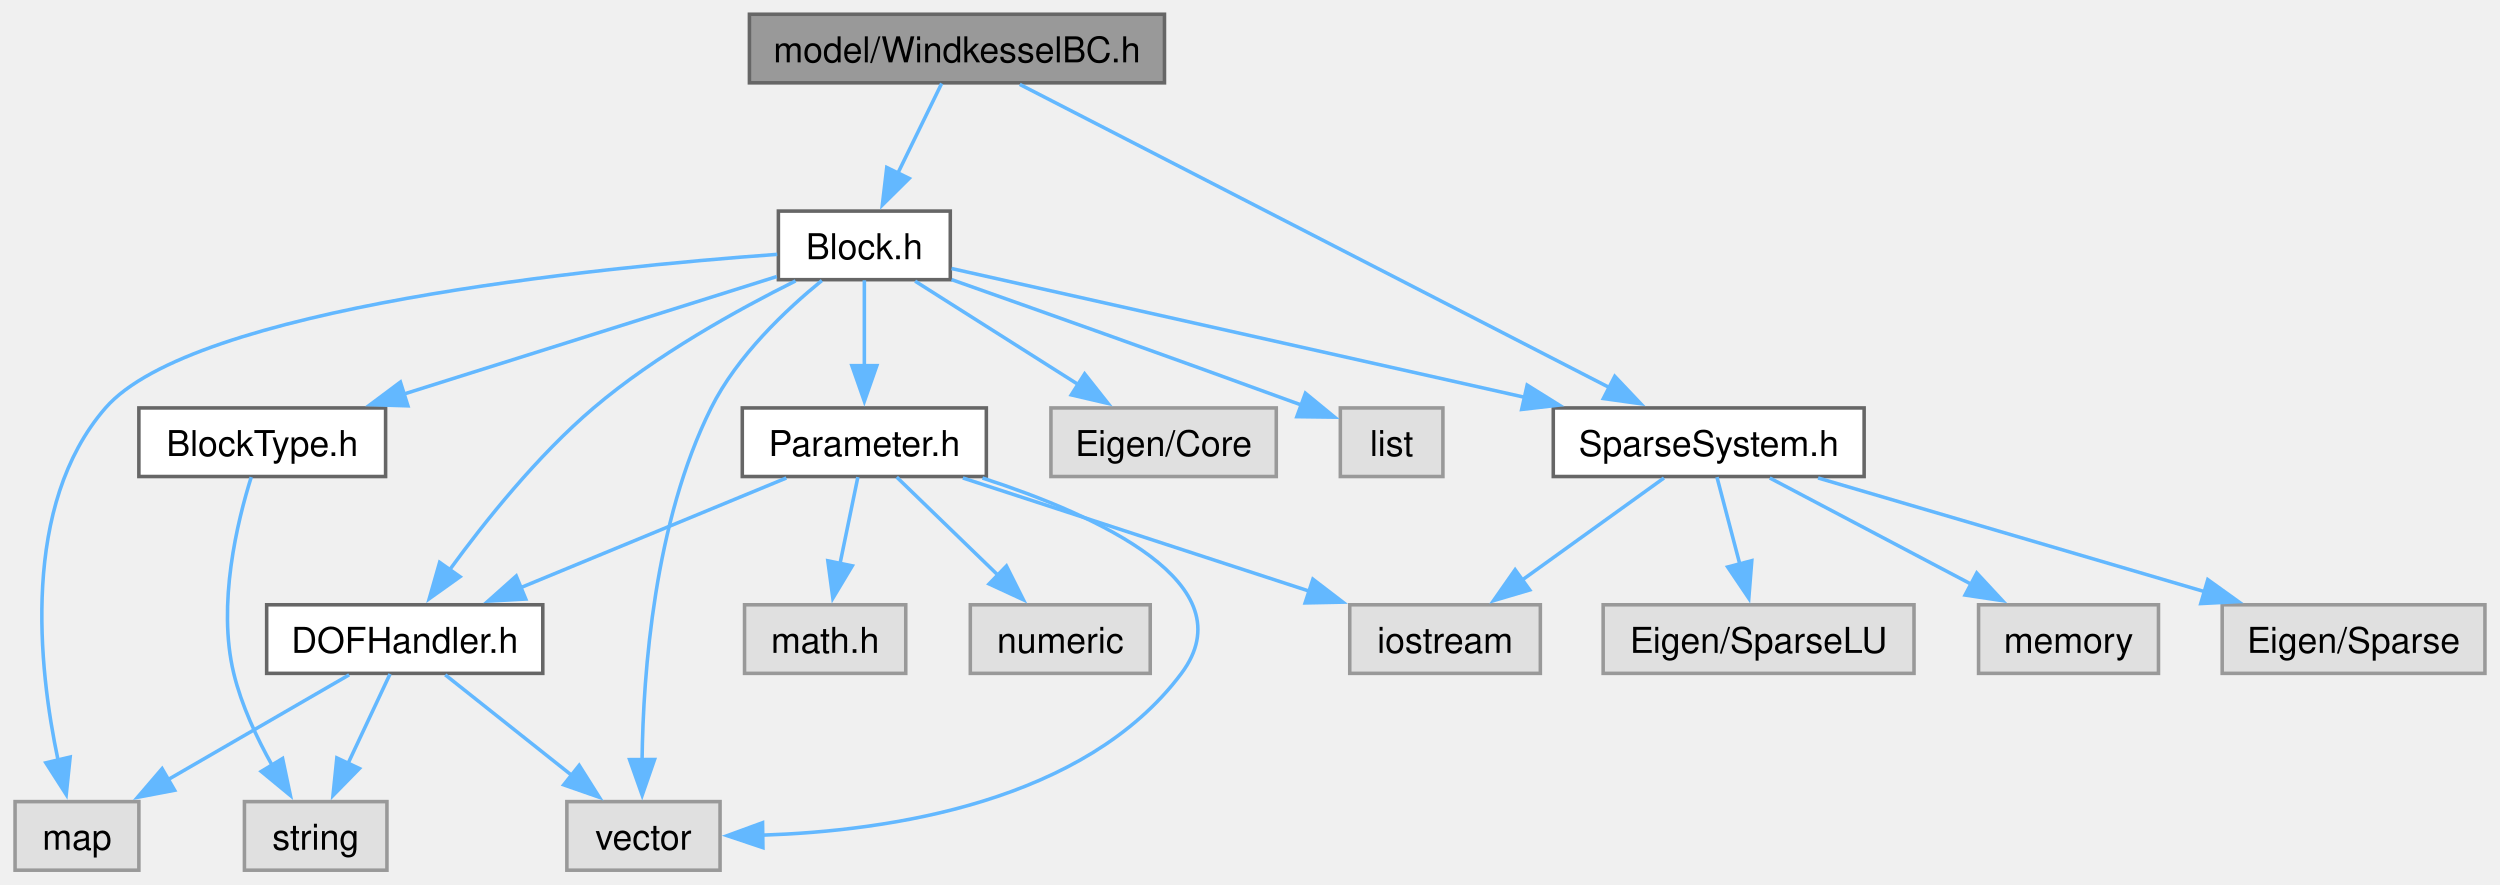
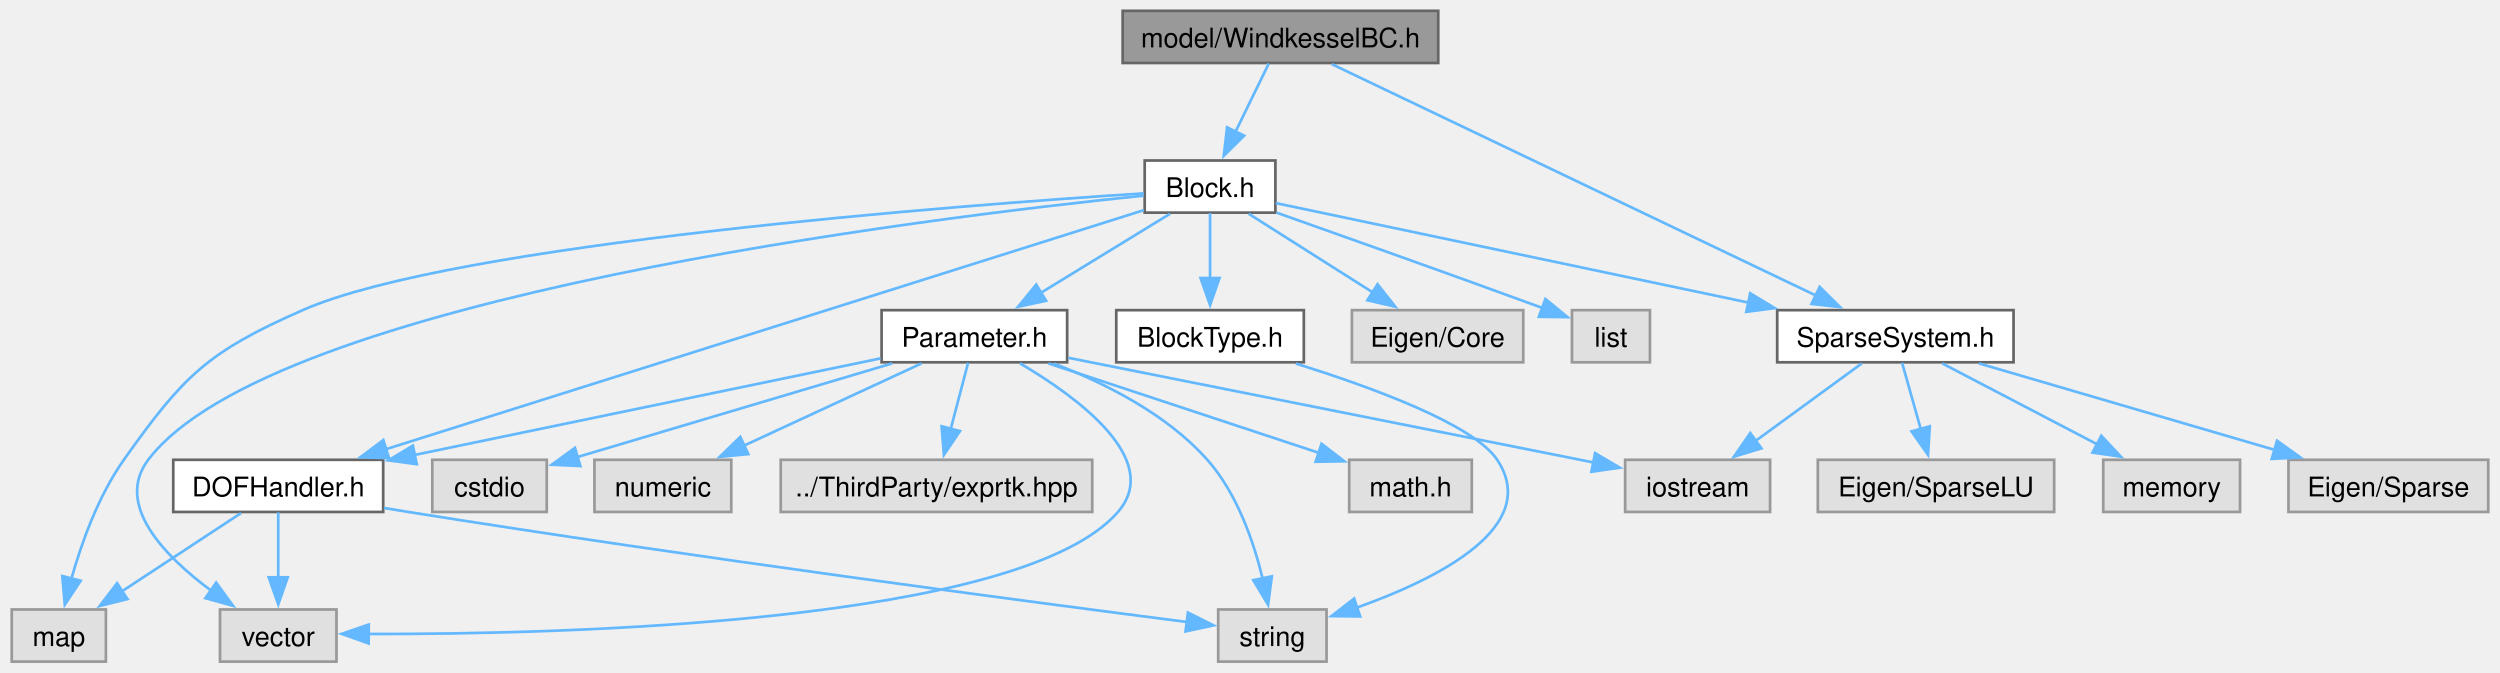
- <svg xmlns="http://www.w3.org/2000/svg" xmlns:xlink="http://www.w3.org/1999/xlink" width="701pt" height="248pt" viewBox="0.00 0.00 701.25 248.25">
+ <svg xmlns="http://www.w3.org/2000/svg" xmlns:xlink="http://www.w3.org/1999/xlink" width="922pt" height="248pt" viewBox="0.00 0.00 922.25 248.25">
  <g id="graph0" class="graph" transform="scale(1 1) rotate(0) translate(4 244.25)">
    <g id="Node000001" class="node">
      <g id="a_Node000001">
        <a xlink:title="model::WindkesselBC source file">
-           <polygon fill="#999999" stroke="#666666" points="322.62,-240.25 206.12,-240.25 206.12,-221 322.62,-221 322.62,-240.25" />
-           <text text-anchor="middle" x="264.38" y="-226.75" font-family="Helvetica,sans-Serif" font-size="10.00">model/WindkesselBC.h</text>
+           <polygon fill="#999999" stroke="#666666" points="526.62,-240.25 410.12,-240.25 410.12,-221 526.62,-221 526.62,-240.25" />
+           <text text-anchor="middle" x="468.38" y="-226.75" font-family="Helvetica,sans-Serif" font-size="10.00">model/WindkesselBC.h</text>
        </a>
      </g>
    </g>
    <g id="Node000002" class="node">
      <g id="a_Node000002">
        <a xlink:href="_block_8h.html" target="_top" xlink:title="model::Block source file">
-           <polygon fill="white" stroke="#666666" points="262.5,-185 214.25,-185 214.25,-165.75 262.5,-165.75 262.5,-185" />
-           <text text-anchor="middle" x="238.38" y="-171.5" font-family="Helvetica,sans-Serif" font-size="10.00">Block.h</text>
+           <polygon fill="white" stroke="#666666" points="466.5,-185 418.25,-185 418.25,-165.75 466.5,-165.75 466.5,-185" />
+           <text text-anchor="middle" x="442.38" y="-171.5" font-family="Helvetica,sans-Serif" font-size="10.00">Block.h</text>
        </a>
      </g>
    </g>
    <g id="edge1_Node000001_Node000002" class="edge">
      <g id="a_edge1_Node000001_Node000002">
        <a xlink:title=" ">
-           <path fill="none" stroke="#63b8ff" d="M260.08,-220.83C256.75,-214.01 252.01,-204.31 247.81,-195.7" />
-           <polygon fill="#63b8ff" stroke="#63b8ff" points="250.96,-194.17 243.43,-186.72 244.67,-197.24 250.96,-194.17" />
-         </a>
-       </g>
-     </g>
-     <g id="Node000014" class="node">
-       <g id="a_Node000014">
+           <path fill="none" stroke="#63b8ff" d="M464.08,-220.83C460.75,-214.01 456.01,-204.31 451.81,-195.7" />
+           <polygon fill="#63b8ff" stroke="#63b8ff" points="454.96,-194.17 447.43,-186.72 448.67,-197.24 454.96,-194.17" />
+         </a>
+       </g>
+     </g>
+     <g id="Node000016" class="node">
+       <g id="a_Node000016">
        <a xlink:href="_sparse_system_8h.html" target="_top" xlink:title="SparseSystem source file.">
-           <polygon fill="white" stroke="#666666" points="519,-129.75 431.75,-129.75 431.75,-110.5 519,-110.5 519,-129.75" />
-           <text text-anchor="middle" x="475.38" y="-116.25" font-family="Helvetica,sans-Serif" font-size="10.00">SparseSystem.h</text>
-         </a>
-       </g>
-     </g>
-     <g id="edge23_Node000001_Node000014" class="edge">
-       <g id="a_edge23_Node000001_Node000014">
-         <a xlink:title=" ">
-           <path fill="none" stroke="#63b8ff" d="M282,-220.56C318.69,-201.69 403.52,-158.07 447.62,-135.4" />
-           <polygon fill="#63b8ff" stroke="#63b8ff" points="449.01,-138.62 456.3,-130.93 445.81,-132.39 449.01,-138.62" />
+           <polygon fill="white" stroke="#666666" points="739,-129.75 651.75,-129.75 651.75,-110.5 739,-110.5 739,-129.75" />
+           <text text-anchor="middle" x="695.38" y="-116.25" font-family="Helvetica,sans-Serif" font-size="10.00">SparseSystem.h</text>
+         </a>
+       </g>
+     </g>
+     <g id="edge26_Node000001_Node000016" class="edge">
+       <g id="a_edge26_Node000001_Node000016">
+         <a xlink:title=" ">
+           <path fill="none" stroke="#63b8ff" d="M487.34,-220.56C526.98,-201.61 618.85,-157.7 666.12,-135.11" />
+           <polygon fill="#63b8ff" stroke="#63b8ff" points="667.43,-138.36 674.94,-130.89 664.41,-132.05 667.43,-138.36" />
        </a>
      </g>
    </g>
    <g id="Node000003" class="node">
      <g id="a_Node000003">
        <a xlink:title=" ">
-           <polygon fill="#e0e0e0" stroke="#999999" points="354,-129.75 290.75,-129.75 290.75,-110.5 354,-110.5 354,-129.75" />
-           <text text-anchor="middle" x="322.38" y="-116.25" font-family="Helvetica,sans-Serif" font-size="10.00">Eigen/Core</text>
+           <polygon fill="#e0e0e0" stroke="#999999" points="558,-129.75 494.75,-129.75 494.75,-110.5 558,-110.5 558,-129.75" />
+           <text text-anchor="middle" x="526.38" y="-116.25" font-family="Helvetica,sans-Serif" font-size="10.00">Eigen/Core</text>
        </a>
      </g>
    </g>
    <g id="edge2_Node000002_Node000003" class="edge">
      <g id="a_edge2_Node000002_Node000003">
        <a xlink:title=" ">
-           <path fill="none" stroke="#63b8ff" d="M252.62,-165.34C265.17,-157.39 283.71,-145.64 298.52,-136.25" />
-           <polygon fill="#63b8ff" stroke="#63b8ff" points="300.21,-139.32 306.78,-131.01 296.46,-133.41 300.21,-139.32" />
+           <path fill="none" stroke="#63b8ff" d="M456.62,-165.34C469.17,-157.39 487.71,-145.64 502.52,-136.25" />
+           <polygon fill="#63b8ff" stroke="#63b8ff" points="504.21,-139.32 510.78,-131.01 500.46,-133.41 504.21,-139.32" />
        </a>
      </g>
    </g>
    <g id="Node000004" class="node">
      <g id="a_Node000004">
        <a xlink:title=" ">
-           <polygon fill="#e0e0e0" stroke="#999999" points="400.77,-129.75 371.98,-129.75 371.98,-110.5 400.77,-110.5 400.77,-129.75" />
-           <text text-anchor="middle" x="386.38" y="-116.25" font-family="Helvetica,sans-Serif" font-size="10.00">list</text>
+           <polygon fill="#e0e0e0" stroke="#999999" points="604.77,-129.75 575.98,-129.75 575.98,-110.5 604.77,-110.5 604.77,-129.75" />
+           <text text-anchor="middle" x="590.38" y="-116.25" font-family="Helvetica,sans-Serif" font-size="10.00">list</text>
        </a>
      </g>
    </g>
    <g id="edge3_Node000002_Node000004" class="edge">
      <g id="a_edge3_Node000002_Node000004">
        <a xlink:title=" ">
-           <path fill="none" stroke="#63b8ff" d="M262.85,-165.77C286.01,-157.59 322,-144.82 361.21,-130.51" />
-           <polygon fill="#63b8ff" stroke="#63b8ff" points="362.18,-133.88 370.37,-127.16 359.77,-127.3 362.18,-133.88" />
+           <path fill="none" stroke="#63b8ff" d="M466.85,-165.77C490.01,-157.59 526,-144.82 565.21,-130.51" />
+           <polygon fill="#63b8ff" stroke="#63b8ff" points="566.18,-133.88 574.37,-127.16 563.77,-127.3 566.18,-133.88" />
        </a>
      </g>
    </g>
    <g id="Node000005" class="node">
      <g id="a_Node000005">
        <a xlink:title=" ">
          <polygon fill="#e0e0e0" stroke="#999999" points="34.75,-19.25 0,-19.25 0,0 34.75,0 34.75,-19.25" />
          <text text-anchor="middle" x="17.38" y="-5.75" font-family="Helvetica,sans-Serif" font-size="10.00">map</text>
        </a>
      </g>
    </g>
    <g id="edge4_Node000002_Node000005" class="edge">
      <g id="a_edge4_Node000002_Node000005">
        <a xlink:title=" ">
-           <path fill="none" stroke="#63b8ff" d="M213.93,-172.86C163.34,-169.18 49.85,-157.91 25.38,-129.75 1.65,-102.46 6.54,-57.04 12.07,-30.88" />
-           <polygon fill="#63b8ff" stroke="#63b8ff" points="15.46,-31.76 14.36,-21.22 8.65,-30.14 15.46,-31.76" />
+           <path fill="none" stroke="#63b8ff" d="M417.84,-172.88C350.37,-168.5 163.36,-154.4 107.38,-129.75 72.36,-114.34 63.5,-105.71 41.38,-74.5 31.93,-61.18 25.7,-43.69 21.96,-30.38" />
+           <polygon fill="#63b8ff" stroke="#63b8ff" points="25.44,-29.86 19.58,-21.04 18.66,-31.59 25.44,-29.86" />
        </a>
      </g>
    </g>
    <g id="Node000006" class="node">
      <g id="a_Node000006">
        <a xlink:title=" ">
-           <polygon fill="#e0e0e0" stroke="#999999" points="197.88,-19.25 154.88,-19.25 154.88,0 197.88,0 197.88,-19.25" />
-           <text text-anchor="middle" x="176.38" y="-5.75" font-family="Helvetica,sans-Serif" font-size="10.00">vector</text>
+           <polygon fill="#e0e0e0" stroke="#999999" points="119.88,-19.25 76.88,-19.25 76.88,0 119.88,0 119.88,-19.25" />
+           <text text-anchor="middle" x="98.38" y="-5.75" font-family="Helvetica,sans-Serif" font-size="10.00">vector</text>
        </a>
      </g>
    </g>
    <g id="edge5_Node000002_Node000006" class="edge">
      <g id="a_edge5_Node000002_Node000006">
        <a xlink:title=" ">
-           <path fill="none" stroke="#63b8ff" d="M226.46,-165.51C216.46,-157.37 202.67,-144.39 195.38,-129.75 179.45,-97.82 176.31,-55.62 175.99,-30.97" />
-           <polygon fill="#63b8ff" stroke="#63b8ff" points="179.49,-31.07 176.02,-21.05 172.49,-31.04 179.49,-31.07" />
+           <path fill="none" stroke="#63b8ff" d="M417.84,-172.03C339.17,-163.96 95.69,-134.44 50.38,-74.5 37.95,-58.07 56.09,-39.21 73.52,-26.26" />
+           <polygon fill="#63b8ff" stroke="#63b8ff" points="75.46,-29.17 81.69,-20.6 71.47,-23.42 75.46,-29.17" />
        </a>
      </g>
    </g>
    <g id="Node000007" class="node">
      <g id="a_Node000007">
        <a xlink:href="_block_type_8h.html" target="_top" xlink:title="Specifies the types of blocks and their parameters.">
-           <polygon fill="white" stroke="#666666" points="104,-129.75 34.75,-129.75 34.75,-110.5 104,-110.5 104,-129.75" />
-           <text text-anchor="middle" x="69.38" y="-116.25" font-family="Helvetica,sans-Serif" font-size="10.00">BlockType.h</text>
+           <polygon fill="white" stroke="#666666" points="477,-129.75 407.75,-129.75 407.75,-110.5 477,-110.5 477,-129.75" />
+           <text text-anchor="middle" x="442.38" y="-116.25" font-family="Helvetica,sans-Serif" font-size="10.00">BlockType.h</text>
        </a>
      </g>
    </g>
    <g id="edge6_Node000002_Node000007" class="edge">
      <g id="a_edge6_Node000002_Node000007">
        <a xlink:title=" ">
-           <path fill="none" stroke="#63b8ff" d="M213.8,-166.63C186.37,-157.99 141.57,-143.87 109.14,-133.65" />
-           <polygon fill="#63b8ff" stroke="#63b8ff" points="110.26,-130.34 99.67,-130.67 108.16,-137.01 110.26,-130.34" />
+           <path fill="none" stroke="#63b8ff" d="M442.38,-165.58C442.38,-159.07 442.38,-149.92 442.38,-141.62" />
+           <polygon fill="#63b8ff" stroke="#63b8ff" points="445.88,-141.62 442.38,-131.62 438.88,-141.62 445.88,-141.62" />
        </a>
      </g>
    </g>
    <g id="Node000009" class="node">
      <g id="a_Node000009">
        <a xlink:href="_d_o_f_handler_8h.html" target="_top" xlink:title="model::DOFHandler source file">
-           <polygon fill="white" stroke="#666666" points="148.12,-74.5 70.62,-74.5 70.62,-55.25 148.12,-55.25 148.12,-74.5" />
-           <text text-anchor="middle" x="109.38" y="-61" font-family="Helvetica,sans-Serif" font-size="10.00">DOFHandler.h</text>
+           <polygon fill="white" stroke="#666666" points="137.12,-74.5 59.62,-74.5 59.62,-55.25 137.12,-55.25 137.12,-74.5" />
+           <text text-anchor="middle" x="98.38" y="-61" font-family="Helvetica,sans-Serif" font-size="10.00">DOFHandler.h</text>
        </a>
      </g>
    </g>
    <g id="edge8_Node000002_Node000009" class="edge">
      <g id="a_edge8_Node000002_Node000009">
        <a xlink:title=" ">
-           <path fill="none" stroke="#63b8ff" d="M219.07,-165.4C202.95,-157.38 179.86,-144.62 162.38,-129.75 146.63,-116.36 131.89,-97.92 121.97,-84.3" />
-           <polygon fill="#63b8ff" stroke="#63b8ff" points="124.89,-82.37 116.26,-76.22 119.17,-86.4 124.89,-82.37" />
+           <path fill="none" stroke="#63b8ff" d="M417.91,-166.66C359.19,-148.14 209.85,-101.03 138.07,-78.4" />
+           <polygon fill="#63b8ff" stroke="#63b8ff" points="139.28,-75.11 128.69,-75.44 137.17,-81.78 139.28,-75.11" />
        </a>
      </g>
    </g>
    <g id="Node000010" class="node">
      <g id="a_Node000010">
        <a xlink:href="_parameter_8h.html" target="_top" xlink:title="model::Parameter source file">
-           <polygon fill="white" stroke="#666666" points="272.62,-129.75 204.12,-129.75 204.12,-110.5 272.62,-110.5 272.62,-129.75" />
-           <text text-anchor="middle" x="238.38" y="-116.25" font-family="Helvetica,sans-Serif" font-size="10.00">Parameter.h</text>
+           <polygon fill="white" stroke="#666666" points="389.62,-129.75 321.12,-129.75 321.12,-110.5 389.62,-110.5 389.62,-129.75" />
+           <text text-anchor="middle" x="355.38" y="-116.25" font-family="Helvetica,sans-Serif" font-size="10.00">Parameter.h</text>
        </a>
      </g>
    </g>
    <g id="edge12_Node000002_Node000010" class="edge">
      <g id="a_edge12_Node000002_Node000010">
        <a xlink:title=" ">
-           <path fill="none" stroke="#63b8ff" d="M238.38,-165.58C238.38,-159.07 238.38,-149.92 238.38,-141.62" />
-           <polygon fill="#63b8ff" stroke="#63b8ff" points="241.88,-141.62 238.38,-131.62 234.88,-141.62 241.88,-141.62" />
-         </a>
-       </g>
-     </g>
-     <g id="edge18_Node000002_Node000014" class="edge">
-       <g id="a_edge18_Node000002_Node000014">
-         <a xlink:title=" ">
-           <path fill="none" stroke="#63b8ff" d="M262.85,-168.88C300.59,-160.4 373.85,-143.94 423.69,-132.74" />
-           <polygon fill="#63b8ff" stroke="#63b8ff" points="424.42,-136.16 433.41,-130.55 422.88,-129.33 424.42,-136.16" />
+           <path fill="none" stroke="#63b8ff" d="M427.62,-165.34C414.49,-157.31 395.05,-145.41 379.64,-135.98" />
+           <polygon fill="#63b8ff" stroke="#63b8ff" points="381.85,-133.23 371.5,-130.99 378.2,-139.2 381.85,-133.23" />
+         </a>
+       </g>
+     </g>
+     <g id="edge21_Node000002_Node000016" class="edge">
+       <g id="a_edge21_Node000002_Node000016">
+         <a xlink:title=" ">
+           <path fill="none" stroke="#63b8ff" d="M466.63,-169.27C506.59,-160.86 587.17,-143.9 641.22,-132.52" />
+           <polygon fill="#63b8ff" stroke="#63b8ff" points="641.78,-135.98 650.85,-130.5 640.34,-129.13 641.78,-135.98" />
        </a>
      </g>
    </g>
    <g id="Node000008" class="node">
      <g id="a_Node000008">
        <a xlink:title=" ">
-           <polygon fill="#e0e0e0" stroke="#999999" points="104.38,-19.25 64.38,-19.25 64.38,0 104.38,0 104.38,-19.25" />
-           <text text-anchor="middle" x="84.38" y="-5.75" font-family="Helvetica,sans-Serif" font-size="10.00">string</text>
+           <polygon fill="#e0e0e0" stroke="#999999" points="485.38,-19.25 445.38,-19.25 445.38,0 485.38,0 485.38,-19.25" />
+           <text text-anchor="middle" x="465.38" y="-5.75" font-family="Helvetica,sans-Serif" font-size="10.00">string</text>
        </a>
      </g>
    </g>
    <g id="edge7_Node000007_Node000008" class="edge">
      <g id="a_edge7_Node000007_Node000008">
        <a xlink:title=" ">
-           <path fill="none" stroke="#63b8ff" d="M66.29,-110.33C62.39,-97.91 56.69,-74.58 61.38,-55.25 63.55,-46.27 67.87,-37.07 72.19,-29.38" />
-           <polygon fill="#63b8ff" stroke="#63b8ff" points="75.09,-31.35 77.27,-20.98 69.1,-27.72 75.09,-31.35" />
+           <path fill="none" stroke="#63b8ff" d="M474.05,-110.04C502.04,-101.3 539.73,-87.52 548.38,-74.5 564.79,-49.79 526.56,-30.63 496.68,-19.98" />
+           <polygon fill="#63b8ff" stroke="#63b8ff" points="497.8,-16.67 487.21,-16.81 495.57,-23.3 497.8,-16.67" />
        </a>
      </g>
    </g>
    <g id="edge9_Node000009_Node000005" class="edge">
      <g id="a_edge9_Node000009_Node000005">
        <a xlink:title=" ">
-           <path fill="none" stroke="#63b8ff" d="M93.77,-54.84C79.76,-46.73 58.94,-34.68 42.57,-25.21" />
-           <polygon fill="#63b8ff" stroke="#63b8ff" points="44.78,-22.44 34.37,-20.46 41.27,-28.5 44.78,-22.44" />
+           <path fill="none" stroke="#63b8ff" d="M84.63,-54.84C72.65,-46.96 55,-35.36 40.79,-26.02" />
+           <polygon fill="#63b8ff" stroke="#63b8ff" points="42.73,-23.1 32.45,-20.53 38.88,-28.95 42.73,-23.1" />
        </a>
      </g>
    </g>
    <g id="edge11_Node000009_Node000006" class="edge">
      <g id="a_edge11_Node000009_Node000006">
        <a xlink:title=" ">
-           <path fill="none" stroke="#63b8ff" d="M120.74,-54.84C130.42,-47.15 144.57,-35.9 156.18,-26.68" />
-           <polygon fill="#63b8ff" stroke="#63b8ff" points="158.34,-29.43 163.99,-20.47 153.99,-23.95 158.34,-29.43" />
+           <path fill="none" stroke="#63b8ff" d="M98.38,-55.08C98.38,-48.57 98.38,-39.42 98.38,-31.12" />
+           <polygon fill="#63b8ff" stroke="#63b8ff" points="101.88,-31.12 98.38,-21.12 94.88,-31.12 101.88,-31.12" />
        </a>
      </g>
    </g>
    <g id="edge10_Node000009_Node000008" class="edge">
      <g id="a_edge10_Node000009_Node000008">
        <a xlink:title=" ">
-           <path fill="none" stroke="#63b8ff" d="M105.25,-55.08C102.05,-48.26 97.49,-38.56 93.45,-29.95" />
-           <polygon fill="#63b8ff" stroke="#63b8ff" points="96.65,-28.54 89.24,-20.98 90.32,-31.52 96.65,-28.54" />
-         </a>
-       </g>
-     </g>
-     <g id="edge16_Node000010_Node000006" class="edge">
-       <g id="a_edge16_Node000010_Node000006">
-         <a xlink:title=" ">
-           <path fill="none" stroke="#63b8ff" d="M271.53,-110.08C304.01,-99.54 346.1,-80.31 327.38,-55.25 300.33,-19.05 245.24,-10.99 209.61,-9.83" />
-           <polygon fill="#63b8ff" stroke="#63b8ff" points="209.91,-6.33 199.86,-9.69 209.81,-13.33 209.91,-6.33" />
-         </a>
-       </g>
-     </g>
-     <g id="edge17_Node000010_Node000009" class="edge">
-       <g id="a_edge17_Node000010_Node000009">
-         <a xlink:title=" ">
-           <path fill="none" stroke="#63b8ff" d="M216.49,-110.09C196.01,-101.64 165.16,-88.9 141.82,-79.27" />
-           <polygon fill="#63b8ff" stroke="#63b8ff" points="143.34,-76.11 132.76,-75.53 140.67,-82.58 143.34,-76.11" />
+           <path fill="none" stroke="#63b8ff" d="M137.39,-56.73C140.43,-56.22 143.45,-55.72 146.38,-55.25 251.55,-38.45 376.79,-21.95 434.03,-14.6" />
+           <polygon fill="#63b8ff" stroke="#63b8ff" points="434.2,-18.11 443.68,-13.37 433.32,-11.16 434.2,-18.11" />
+         </a>
+       </g>
+     </g>
+     <g id="edge18_Node000010_Node000006" class="edge">
+       <g id="a_edge18_Node000010_Node000006">
+         <a xlink:title=" ">
+           <path fill="none" stroke="#63b8ff" d="M372.17,-110.14C393.35,-97.68 425.08,-74.53 408.38,-55.25 372.79,-14.18 203.8,-10.04 131.41,-10.2" />
+           <polygon fill="#63b8ff" stroke="#63b8ff" points="131.76,-6.7 121.78,-10.25 131.79,-13.69 131.76,-6.7" />
+         </a>
+       </g>
+     </g>
+     <g id="edge17_Node000010_Node000008" class="edge">
+       <g id="a_edge17_Node000010_Node000008">
+         <a xlink:title=" ">
+           <path fill="none" stroke="#63b8ff" d="M384.75,-110.02C403.21,-102.97 426.3,-91.49 441.38,-74.5 452.33,-62.15 458.47,-44.32 461.79,-30.64" />
+           <polygon fill="#63b8ff" stroke="#63b8ff" points="465.19,-31.49 463.8,-20.99 458.33,-30.07 465.19,-31.49" />
+         </a>
+       </g>
+     </g>
+     <g id="edge20_Node000010_Node000009" class="edge">
+       <g id="a_edge20_Node000010_Node000009">
+         <a xlink:title=" ">
+           <path fill="none" stroke="#63b8ff" d="M320.71,-111.94C276.39,-102.76 199.3,-86.79 148.56,-76.27" />
+           <polygon fill="#63b8ff" stroke="#63b8ff" points="149.51,-72.89 139,-74.29 148.09,-79.75 149.51,-72.89" />
        </a>
      </g>
    </g>
    <g id="Node000011" class="node">
      <g id="a_Node000011">
        <a xlink:title=" ">
-           <polygon fill="#e0e0e0" stroke="#999999" points="250,-74.5 204.75,-74.5 204.75,-55.25 250,-55.25 250,-74.5" />
-           <text text-anchor="middle" x="227.38" y="-61" font-family="Helvetica,sans-Serif" font-size="10.00">math.h</text>
+           <polygon fill="#e0e0e0" stroke="#999999" points="539,-74.5 493.75,-74.5 493.75,-55.25 539,-55.25 539,-74.5" />
+           <text text-anchor="middle" x="516.38" y="-61" font-family="Helvetica,sans-Serif" font-size="10.00">math.h</text>
        </a>
      </g>
    </g>
    <g id="edge13_Node000010_Node000011" class="edge">
      <g id="a_edge13_Node000010_Node000011">
        <a xlink:title=" ">
-           <path fill="none" stroke="#63b8ff" d="M236.56,-110.33C235.2,-103.74 233.28,-94.46 231.55,-86.07" />
-           <polygon fill="#63b8ff" stroke="#63b8ff" points="234.99,-85.43 229.54,-76.34 228.13,-86.84 234.99,-85.43" />
+           <path fill="none" stroke="#63b8ff" d="M382.69,-110.09C410.29,-100.96 453,-86.84 482.69,-77.02" />
+           <polygon fill="#63b8ff" stroke="#63b8ff" points="483.54,-80.42 491.93,-73.96 481.34,-73.78 483.54,-80.42" />
        </a>
      </g>
    </g>
    <g id="Node000012" class="node">
      <g id="a_Node000012">
        <a xlink:title=" ">
-           <polygon fill="#e0e0e0" stroke="#999999" points="428.12,-74.5 374.62,-74.5 374.62,-55.25 428.12,-55.25 428.12,-74.5" />
-           <text text-anchor="middle" x="401.38" y="-61" font-family="Helvetica,sans-Serif" font-size="10.00">iostream</text>
+           <polygon fill="#e0e0e0" stroke="#999999" points="197.5,-74.5 155.25,-74.5 155.25,-55.25 197.5,-55.25 197.5,-74.5" />
+           <text text-anchor="middle" x="176.38" y="-61" font-family="Helvetica,sans-Serif" font-size="10.00">cstdio</text>
        </a>
      </g>
    </g>
    <g id="edge14_Node000010_Node000012" class="edge">
      <g id="a_edge14_Node000010_Node000012">
        <a xlink:title=" ">
-           <path fill="none" stroke="#63b8ff" d="M266.03,-110.09C292.77,-101.36 333.5,-88.05 363.3,-78.31" />
-           <polygon fill="#63b8ff" stroke="#63b8ff" points="364.28,-81.68 372.69,-75.24 362.1,-75.02 364.28,-81.68" />
+           <path fill="none" stroke="#63b8ff" d="M325.01,-110.09C292.71,-100.48 241.81,-85.34 208.76,-75.51" />
+           <polygon fill="#63b8ff" stroke="#63b8ff" points="209.91,-72.2 199.33,-72.7 207.91,-78.91 209.91,-72.2" />
        </a>
      </g>
    </g>
    <g id="Node000013" class="node">
      <g id="a_Node000013">
        <a xlink:title=" ">
-           <polygon fill="#e0e0e0" stroke="#999999" points="318.62,-74.5 268.12,-74.5 268.12,-55.25 318.62,-55.25 318.62,-74.5" />
-           <text text-anchor="middle" x="293.38" y="-61" font-family="Helvetica,sans-Serif" font-size="10.00">numeric</text>
+           <polygon fill="#e0e0e0" stroke="#999999" points="649.12,-74.5 595.62,-74.5 595.62,-55.25 649.12,-55.25 649.12,-74.5" />
+           <text text-anchor="middle" x="622.38" y="-61" font-family="Helvetica,sans-Serif" font-size="10.00">iostream</text>
        </a>
      </g>
    </g>
    <g id="edge15_Node000010_Node000013" class="edge">
      <g id="a_edge15_Node000010_Node000013">
        <a xlink:title=" ">
-           <path fill="none" stroke="#63b8ff" d="M247.46,-110.33C255.21,-102.82 266.59,-91.81 276.07,-82.63" />
-           <polygon fill="#63b8ff" stroke="#63b8ff" points="278.26,-85.38 283.01,-75.91 273.39,-80.35 278.26,-85.38" />
-         </a>
-       </g>
-     </g>
-     <g id="edge21_Node000014_Node000012" class="edge">
-       <g id="a_edge21_Node000014_Node000012">
-         <a xlink:title=" ">
-           <path fill="none" stroke="#63b8ff" d="M462.82,-110.09C451.91,-102.24 435.87,-90.7 422.91,-81.37" />
-           <polygon fill="#63b8ff" stroke="#63b8ff" points="425.13,-78.66 414.97,-75.66 421.04,-84.34 425.13,-78.66" />
+           <path fill="none" stroke="#63b8ff" d="M390.11,-112.15C392.9,-111.59 395.69,-111.04 398.38,-110.5 463.52,-97.48 539.33,-82.39 583.95,-73.51" />
+           <polygon fill="#63b8ff" stroke="#63b8ff" points="584.52,-76.97 593.65,-71.59 583.16,-70.1 584.52,-76.97" />
+         </a>
+       </g>
+     </g>
+     <g id="Node000014" class="node">
+       <g id="a_Node000014">
+         <a xlink:title=" ">
+           <polygon fill="#e0e0e0" stroke="#999999" points="265.62,-74.5 215.12,-74.5 215.12,-55.25 265.62,-55.25 265.62,-74.5" />
+           <text text-anchor="middle" x="240.38" y="-61" font-family="Helvetica,sans-Serif" font-size="10.00">numeric</text>
+         </a>
+       </g>
+     </g>
+     <g id="edge16_Node000010_Node000014" class="edge">
+       <g id="a_edge16_Node000010_Node000014">
+         <a xlink:title=" ">
+           <path fill="none" stroke="#63b8ff" d="M335.87,-110.09C317.86,-101.75 290.85,-89.25 270.15,-79.66" />
+           <polygon fill="#63b8ff" stroke="#63b8ff" points="271.9,-76.61 261.35,-75.59 268.96,-82.97 271.9,-76.61" />
        </a>
      </g>
    </g>
    <g id="Node000015" class="node">
      <g id="a_Node000015">
        <a xlink:title=" ">
-           <polygon fill="#e0e0e0" stroke="#999999" points="693.25,-74.5 619.5,-74.5 619.5,-55.25 693.25,-55.25 693.25,-74.5" />
-           <text text-anchor="middle" x="656.38" y="-61" font-family="Helvetica,sans-Serif" font-size="10.00">Eigen/Sparse</text>
-         </a>
-       </g>
-     </g>
-     <g id="edge19_Node000014_Node000015" class="edge">
-       <g id="a_edge19_Node000014_Node000015">
-         <a xlink:title=" ">
-           <path fill="none" stroke="#63b8ff" d="M506.08,-110.09C535.98,-101.29 581.65,-87.86 614.8,-78.11" />
-           <polygon fill="#63b8ff" stroke="#63b8ff" points="615.46,-81.56 624.07,-75.38 613.49,-74.84 615.46,-81.56" />
-         </a>
-       </g>
-     </g>
-     <g id="Node000016" class="node">
-       <g id="a_Node000016">
-         <a xlink:title=" ">
-           <polygon fill="#e0e0e0" stroke="#999999" points="533,-74.5 445.75,-74.5 445.75,-55.25 533,-55.25 533,-74.5" />
-           <text text-anchor="middle" x="489.38" y="-61" font-family="Helvetica,sans-Serif" font-size="10.00">Eigen/SparseLU</text>
-         </a>
-       </g>
-     </g>
-     <g id="edge20_Node000014_Node000016" class="edge">
-       <g id="a_edge20_Node000014_Node000016">
-         <a xlink:title=" ">
-           <path fill="none" stroke="#63b8ff" d="M477.69,-110.33C479.44,-103.67 481.92,-94.24 484.14,-85.78" />
-           <polygon fill="#63b8ff" stroke="#63b8ff" points="487.47,-86.88 486.63,-76.32 480.7,-85.1 487.47,-86.88" />
+           <polygon fill="#e0e0e0" stroke="#999999" points="398.88,-74.5 283.88,-74.5 283.88,-55.25 398.88,-55.25 398.88,-74.5" />
+           <text text-anchor="middle" x="341.38" y="-61" font-family="Helvetica,sans-Serif" font-size="10.00">../ThirdParty/exprtk.hpp</text>
+         </a>
+       </g>
+     </g>
+     <g id="edge19_Node000010_Node000015" class="edge">
+       <g id="a_edge19_Node000010_Node000015">
+         <a xlink:title=" ">
+           <path fill="none" stroke="#63b8ff" d="M353.06,-110.33C351.31,-103.67 348.83,-94.24 346.61,-85.78" />
+           <polygon fill="#63b8ff" stroke="#63b8ff" points="350.05,-85.1 344.12,-76.32 343.28,-86.88 350.05,-85.1" />
+         </a>
+       </g>
+     </g>
+     <g id="edge24_Node000016_Node000013" class="edge">
+       <g id="a_edge24_Node000016_Node000013">
+         <a xlink:title=" ">
+           <path fill="none" stroke="#63b8ff" d="M682.99,-110.09C672.23,-102.24 656.4,-90.7 643.62,-81.37" />
+           <polygon fill="#63b8ff" stroke="#63b8ff" points="645.94,-78.73 635.8,-75.67 641.81,-84.39 645.94,-78.73" />
        </a>
      </g>
    </g>
    <g id="Node000017" class="node">
      <g id="a_Node000017">
        <a xlink:title=" ">
-           <polygon fill="#e0e0e0" stroke="#999999" points="601.62,-74.5 551.12,-74.5 551.12,-55.25 601.62,-55.25 601.62,-74.5" />
-           <text text-anchor="middle" x="576.38" y="-61" font-family="Helvetica,sans-Serif" font-size="10.00">memory</text>
-         </a>
-       </g>
-     </g>
-     <g id="edge22_Node000014_Node000017" class="edge">
-       <g id="a_edge22_Node000014_Node000017">
-         <a xlink:title=" ">
-           <path fill="none" stroke="#63b8ff" d="M492.51,-110.09C508.03,-101.91 531.18,-89.71 549.22,-80.19" />
-           <polygon fill="#63b8ff" stroke="#63b8ff" points="550.61,-83.42 557.82,-75.66 547.34,-77.23 550.61,-83.42" />
+           <polygon fill="#e0e0e0" stroke="#999999" points="914.25,-74.5 840.5,-74.5 840.5,-55.25 914.25,-55.25 914.25,-74.5" />
+           <text text-anchor="middle" x="877.38" y="-61" font-family="Helvetica,sans-Serif" font-size="10.00">Eigen/Sparse</text>
+         </a>
+       </g>
+     </g>
+     <g id="edge22_Node000016_Node000017" class="edge">
+       <g id="a_edge22_Node000016_Node000017">
+         <a xlink:title=" ">
+           <path fill="none" stroke="#63b8ff" d="M726.25,-110.09C756.32,-101.29 802.24,-87.86 835.57,-78.11" />
+           <polygon fill="#63b8ff" stroke="#63b8ff" points="836.28,-81.54 844.9,-75.38 834.32,-74.83 836.28,-81.54" />
+         </a>
+       </g>
+     </g>
+     <g id="Node000018" class="node">
+       <g id="a_Node000018">
+         <a xlink:title=" ">
+           <polygon fill="#e0e0e0" stroke="#999999" points="754,-74.5 666.75,-74.5 666.75,-55.25 754,-55.25 754,-74.5" />
+           <text text-anchor="middle" x="710.38" y="-61" font-family="Helvetica,sans-Serif" font-size="10.00">Eigen/SparseLU</text>
+         </a>
+       </g>
+     </g>
+     <g id="edge23_Node000016_Node000018" class="edge">
+       <g id="a_edge23_Node000016_Node000018">
+         <a xlink:title=" ">
+           <path fill="none" stroke="#63b8ff" d="M697.85,-110.33C699.73,-103.67 702.38,-94.24 704.77,-85.78" />
+           <polygon fill="#63b8ff" stroke="#63b8ff" points="708.09,-86.89 707.43,-76.32 701.35,-84.99 708.09,-86.89" />
+         </a>
+       </g>
+     </g>
+     <g id="Node000019" class="node">
+       <g id="a_Node000019">
+         <a xlink:title=" ">
+           <polygon fill="#e0e0e0" stroke="#999999" points="822.62,-74.5 772.12,-74.5 772.12,-55.25 822.62,-55.25 822.62,-74.5" />
+           <text text-anchor="middle" x="797.38" y="-61" font-family="Helvetica,sans-Serif" font-size="10.00">memory</text>
+         </a>
+       </g>
+     </g>
+     <g id="edge25_Node000016_Node000019" class="edge">
+       <g id="a_edge25_Node000016_Node000019">
+         <a xlink:title=" ">
+           <path fill="none" stroke="#63b8ff" d="M712.68,-110.09C728.36,-101.91 751.73,-89.71 769.95,-80.19" />
+           <polygon fill="#63b8ff" stroke="#63b8ff" points="771.4,-83.38 778.65,-75.65 768.16,-77.18 771.4,-83.38" />
        </a>
      </g>
    </g>
  </g>
</svg>
